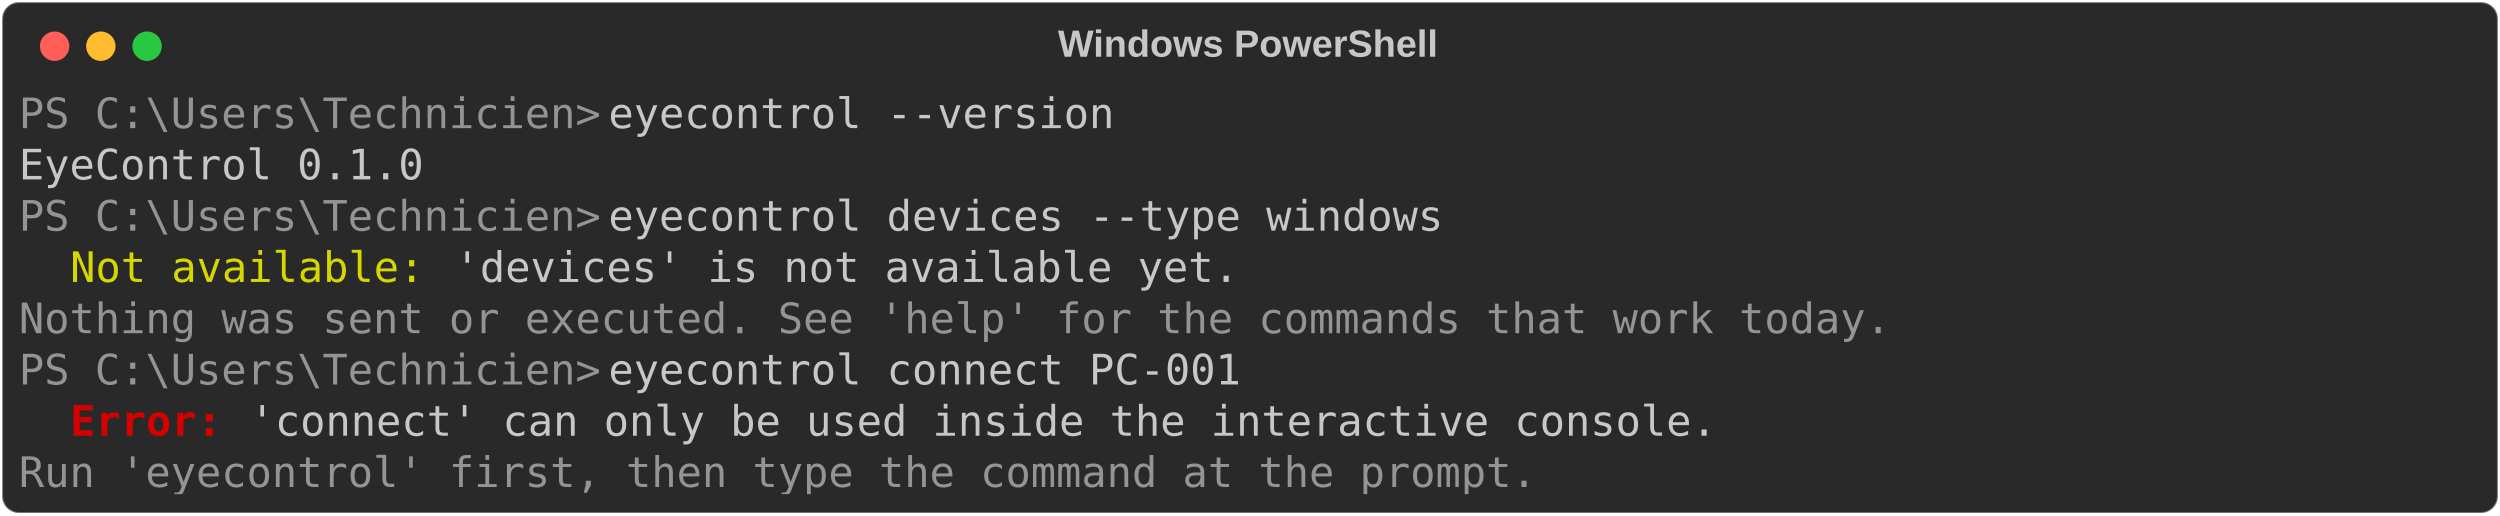
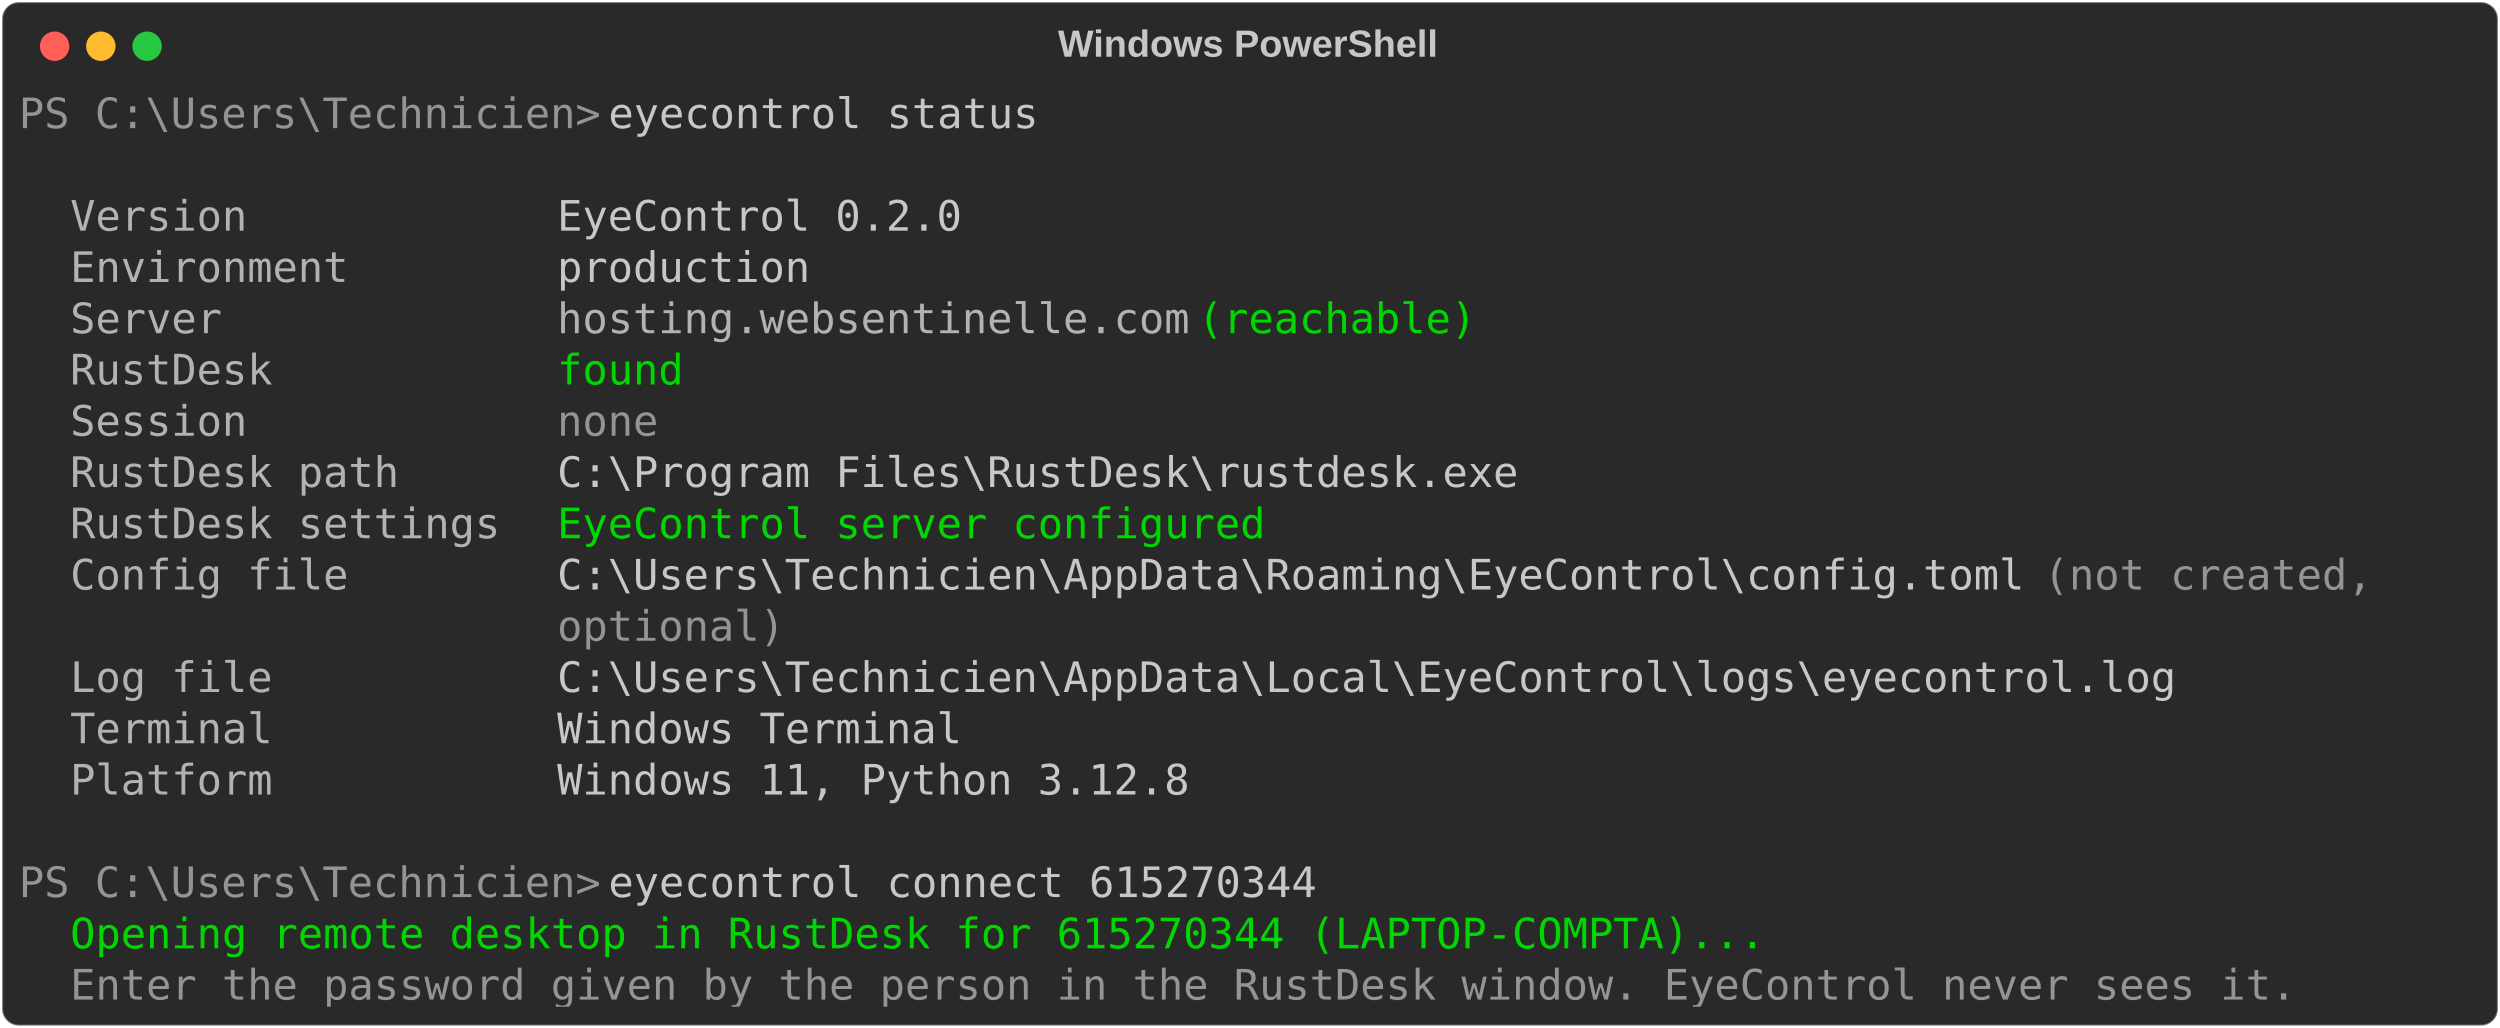
- <svg xmlns="http://www.w3.org/2000/svg" class="rich-terminal" viewBox="0 0 1190 245.2">
+ <svg xmlns="http://www.w3.org/2000/svg" class="rich-terminal" viewBox="0 0 1190 489.2">
  <style>

    @font-face {
        font-family: "Fira Code";
        src: local("FiraCode-Regular"),
                url("https://cdnjs.cloudflare.com/ajax/libs/firacode/6.2.0/woff2/FiraCode-Regular.woff2") format("woff2"),
                url("https://cdnjs.cloudflare.com/ajax/libs/firacode/6.2.0/woff/FiraCode-Regular.woff") format("woff");
        font-style: normal;
        font-weight: 400;
    }
    @font-face {
        font-family: "Fira Code";
        src: local("FiraCode-Bold"),
                url("https://cdnjs.cloudflare.com/ajax/libs/firacode/6.2.0/woff2/FiraCode-Bold.woff2") format("woff2"),
                url("https://cdnjs.cloudflare.com/ajax/libs/firacode/6.2.0/woff/FiraCode-Bold.woff") format("woff");
        font-style: bold;
        font-weight: 700;
    }

-     .terminal-3853358947-matrix {
+     .terminal-1681443824-matrix {
        font-family: Fira Code, monospace;
        font-size: 20px;
        line-height: 24.4px;
        font-variant-east-asian: full-width;
    }

-     .terminal-3853358947-title {
+     .terminal-1681443824-title {
        font-size: 18px;
        font-weight: bold;
        font-family: arial;
    }

-     .terminal-3853358947-r1 { fill: #949494 }
- .terminal-3853358947-r2 { fill: #c5c8c6 }
- .terminal-3853358947-r3 { fill: #d7d700 }
- .terminal-3853358947-r4 { fill: #d70000;font-weight: bold }
+     .terminal-1681443824-r1 { fill: #949494 }
+ .terminal-1681443824-r2 { fill: #c5c8c6 }
+ .terminal-1681443824-r3 { fill: #b2b2b2 }
+ .terminal-1681443824-r4 { fill: #00d700 }
    </style>
  <defs>
-     <clipPath id="terminal-3853358947-clip-terminal">
-       <rect x="0" y="0" width="1170.2" height="194.2" />
+     <clipPath id="terminal-1681443824-clip-terminal">
+       <rect x="0" y="0" width="1170.2" height="438.2" />
    </clipPath>
-     <clipPath id="terminal-3853358947-line-0">
+     <clipPath id="terminal-1681443824-line-0">
      <rect x="0" y="1.5" width="1171.2" height="24.65" />
    </clipPath>
-     <clipPath id="terminal-3853358947-line-1">
+     <clipPath id="terminal-1681443824-line-1">
      <rect x="0" y="25.9" width="1171.2" height="24.65" />
    </clipPath>
-     <clipPath id="terminal-3853358947-line-2">
+     <clipPath id="terminal-1681443824-line-2">
      <rect x="0" y="50.3" width="1171.2" height="24.65" />
    </clipPath>
-     <clipPath id="terminal-3853358947-line-3">
+     <clipPath id="terminal-1681443824-line-3">
      <rect x="0" y="74.7" width="1171.2" height="24.65" />
    </clipPath>
-     <clipPath id="terminal-3853358947-line-4">
+     <clipPath id="terminal-1681443824-line-4">
      <rect x="0" y="99.1" width="1171.2" height="24.65" />
    </clipPath>
-     <clipPath id="terminal-3853358947-line-5">
+     <clipPath id="terminal-1681443824-line-5">
      <rect x="0" y="123.5" width="1171.2" height="24.65" />
    </clipPath>
-     <clipPath id="terminal-3853358947-line-6">
+     <clipPath id="terminal-1681443824-line-6">
      <rect x="0" y="147.9" width="1171.2" height="24.65" />
    </clipPath>
+     <clipPath id="terminal-1681443824-line-7">
+       <rect x="0" y="172.3" width="1171.2" height="24.65" />
+     </clipPath>
+     <clipPath id="terminal-1681443824-line-8">
+       <rect x="0" y="196.7" width="1171.2" height="24.65" />
+     </clipPath>
+     <clipPath id="terminal-1681443824-line-9">
+       <rect x="0" y="221.1" width="1171.2" height="24.65" />
+     </clipPath>
+     <clipPath id="terminal-1681443824-line-10">
+       <rect x="0" y="245.5" width="1171.2" height="24.65" />
+     </clipPath>
+     <clipPath id="terminal-1681443824-line-11">
+       <rect x="0" y="269.9" width="1171.2" height="24.65" />
+     </clipPath>
+     <clipPath id="terminal-1681443824-line-12">
+       <rect x="0" y="294.3" width="1171.2" height="24.65" />
+     </clipPath>
+     <clipPath id="terminal-1681443824-line-13">
+       <rect x="0" y="318.7" width="1171.2" height="24.65" />
+     </clipPath>
+     <clipPath id="terminal-1681443824-line-14">
+       <rect x="0" y="343.1" width="1171.2" height="24.65" />
+     </clipPath>
+     <clipPath id="terminal-1681443824-line-15">
+       <rect x="0" y="367.5" width="1171.2" height="24.65" />
+     </clipPath>
+     <clipPath id="terminal-1681443824-line-16">
+       <rect x="0" y="391.9" width="1171.2" height="24.65" />
+     </clipPath>
  </defs>
-   <rect fill="#292929" stroke="rgba(255,255,255,0.35)" stroke-width="1" x="1" y="1" width="1188" height="243.2" rx="8" />
-   <text class="terminal-3853358947-title" fill="#c5c8c6" text-anchor="middle" x="594" y="27">Windows PowerShell</text>
+   <rect fill="#292929" stroke="rgba(255,255,255,0.35)" stroke-width="1" x="1" y="1" width="1188" height="487.2" rx="8" />
+   <text class="terminal-1681443824-title" fill="#c5c8c6" text-anchor="middle" x="594" y="27">Windows PowerShell</text>
  <g transform="translate(26,22)">
    <circle cx="0" cy="0" r="7" fill="#ff5f57" />
    <circle cx="22" cy="0" r="7" fill="#febc2e" />
    <circle cx="44" cy="0" r="7" fill="#28c840" />
  </g>
-   <g transform="translate(9, 41)" clip-path="url(#terminal-3853358947-clip-terminal)">
-     <g class="terminal-3853358947-matrix">
-       <text class="terminal-3853358947-r1" x="0" y="20" textLength="280.6" clip-path="url(#terminal-3853358947-line-0)">PS C:\Users\Technicien&gt;</text>
-       <text class="terminal-3853358947-r2" x="280.6" y="20" textLength="256.2" clip-path="url(#terminal-3853358947-line-0)"> eyecontrol --version</text>
-       <text class="terminal-3853358947-r2" x="1171.2" y="20" textLength="12.2" clip-path="url(#terminal-3853358947-line-0)">
+   <g transform="translate(9, 41)" clip-path="url(#terminal-1681443824-clip-terminal)">
+     <g class="terminal-1681443824-matrix">
+       <text class="terminal-1681443824-r1" x="0" y="20" textLength="280.6" clip-path="url(#terminal-1681443824-line-0)">PS C:\Users\Technicien&gt;</text>
+       <text class="terminal-1681443824-r2" x="280.6" y="20" textLength="219.6" clip-path="url(#terminal-1681443824-line-0)"> eyecontrol status</text>
+       <text class="terminal-1681443824-r2" x="1171.2" y="20" textLength="12.2" clip-path="url(#terminal-1681443824-line-0)">
</text>
-       <text class="terminal-3853358947-r2" x="0" y="44.4" textLength="195.2" clip-path="url(#terminal-3853358947-line-1)">EyeControl 0.1.0</text>
-       <text class="terminal-3853358947-r2" x="1171.2" y="44.4" textLength="12.2" clip-path="url(#terminal-3853358947-line-1)">
+       <text class="terminal-1681443824-r2" x="1171.2" y="44.4" textLength="12.2" clip-path="url(#terminal-1681443824-line-1)">
</text>
-       <text class="terminal-3853358947-r1" x="0" y="68.8" textLength="280.6" clip-path="url(#terminal-3853358947-line-2)">PS C:\Users\Technicien&gt;</text>
-       <text class="terminal-3853358947-r2" x="280.6" y="68.8" textLength="414.8" clip-path="url(#terminal-3853358947-line-2)"> eyecontrol devices --type windows</text>
-       <text class="terminal-3853358947-r2" x="1171.2" y="68.8" textLength="12.2" clip-path="url(#terminal-3853358947-line-2)">
+       <text class="terminal-1681443824-r3" x="24.4" y="68.8" textLength="207.4" clip-path="url(#terminal-1681443824-line-2)">Version          </text>
+       <text class="terminal-1681443824-r2" x="256.2" y="68.8" textLength="890.6" clip-path="url(#terminal-1681443824-line-2)">EyeControl 0.2.0                                                         </text>
+       <text class="terminal-1681443824-r2" x="1171.2" y="68.8" textLength="12.2" clip-path="url(#terminal-1681443824-line-2)">
</text>
-       <text class="terminal-3853358947-r3" x="24.4" y="93.2" textLength="183" clip-path="url(#terminal-3853358947-line-3)">Not available: </text>
-       <text class="terminal-3853358947-r2" x="207.4" y="93.2" textLength="378.2" clip-path="url(#terminal-3853358947-line-3)">'devices' is not available yet.</text>
-       <text class="terminal-3853358947-r2" x="1171.2" y="93.2" textLength="12.2" clip-path="url(#terminal-3853358947-line-3)">
+       <text class="terminal-1681443824-r3" x="24.4" y="93.2" textLength="207.4" clip-path="url(#terminal-1681443824-line-3)">Environment      </text>
+       <text class="terminal-1681443824-r2" x="256.2" y="93.2" textLength="890.6" clip-path="url(#terminal-1681443824-line-3)">production                                                               </text>
+       <text class="terminal-1681443824-r2" x="1171.2" y="93.2" textLength="12.2" clip-path="url(#terminal-1681443824-line-3)">
</text>
-       <text class="terminal-3853358947-r1" x="0" y="117.6" textLength="927.2" clip-path="url(#terminal-3853358947-line-4)">  Nothing was sent or executed. See 'help' for the commands that work today.</text>
-       <text class="terminal-3853358947-r2" x="1171.2" y="117.6" textLength="12.2" clip-path="url(#terminal-3853358947-line-4)">
+       <text class="terminal-1681443824-r3" x="24.4" y="117.6" textLength="207.4" clip-path="url(#terminal-1681443824-line-4)">Server           </text>
+       <text class="terminal-1681443824-r3" x="256.2" y="117.6" textLength="305" clip-path="url(#terminal-1681443824-line-4)">hosting.websentinelle.com</text>
+       <text class="terminal-1681443824-r4" x="561.2" y="117.6" textLength="158.6" clip-path="url(#terminal-1681443824-line-4)">  (reachable)</text>
+       <text class="terminal-1681443824-r2" x="1171.2" y="117.6" textLength="12.2" clip-path="url(#terminal-1681443824-line-4)">
</text>
-       <text class="terminal-3853358947-r1" x="0" y="142" textLength="280.6" clip-path="url(#terminal-3853358947-line-5)">PS C:\Users\Technicien&gt;</text>
-       <text class="terminal-3853358947-r2" x="280.6" y="142" textLength="317.2" clip-path="url(#terminal-3853358947-line-5)"> eyecontrol connect PC-001</text>
-       <text class="terminal-3853358947-r2" x="1171.2" y="142" textLength="12.2" clip-path="url(#terminal-3853358947-line-5)">
+       <text class="terminal-1681443824-r3" x="24.4" y="142" textLength="207.4" clip-path="url(#terminal-1681443824-line-5)">RustDesk         </text>
+       <text class="terminal-1681443824-r4" x="256.2" y="142" textLength="890.6" clip-path="url(#terminal-1681443824-line-5)">found                                                                    </text>
+       <text class="terminal-1681443824-r2" x="1171.2" y="142" textLength="12.2" clip-path="url(#terminal-1681443824-line-5)">
</text>
-       <text class="terminal-3853358947-r4" x="24.4" y="166.4" textLength="85.4" clip-path="url(#terminal-3853358947-line-6)">Error: </text>
-       <text class="terminal-3853358947-r2" x="109.8" y="166.4" textLength="707.6" clip-path="url(#terminal-3853358947-line-6)">'connect' can only be used inside the interactive console.</text>
-       <text class="terminal-3853358947-r2" x="1171.2" y="166.4" textLength="12.2" clip-path="url(#terminal-3853358947-line-6)">
+       <text class="terminal-1681443824-r3" x="24.4" y="166.4" textLength="207.4" clip-path="url(#terminal-1681443824-line-6)">Session          </text>
+       <text class="terminal-1681443824-r1" x="256.2" y="166.4" textLength="890.6" clip-path="url(#terminal-1681443824-line-6)">none                                                                     </text>
+       <text class="terminal-1681443824-r2" x="1171.2" y="166.4" textLength="12.2" clip-path="url(#terminal-1681443824-line-6)">
</text>
-       <text class="terminal-3853358947-r1" x="0" y="190.8" textLength="756.4" clip-path="url(#terminal-3853358947-line-7)">  Run 'eyecontrol' first, then type the command at the prompt.</text>
-       <text class="terminal-3853358947-r2" x="1171.2" y="190.8" textLength="12.2" clip-path="url(#terminal-3853358947-line-7)">
+       <text class="terminal-1681443824-r3" x="24.4" y="190.8" textLength="207.4" clip-path="url(#terminal-1681443824-line-7)">RustDesk path    </text>
+       <text class="terminal-1681443824-r2" x="256.2" y="190.8" textLength="890.6" clip-path="url(#terminal-1681443824-line-7)">C:\Program Files\RustDesk\rustdesk.exe                                   </text>
+       <text class="terminal-1681443824-r2" x="1171.2" y="190.8" textLength="12.2" clip-path="url(#terminal-1681443824-line-7)">
+ </text>
+       <text class="terminal-1681443824-r3" x="24.4" y="215.2" textLength="207.4" clip-path="url(#terminal-1681443824-line-8)">RustDesk settings</text>
+       <text class="terminal-1681443824-r4" x="256.2" y="215.2" textLength="890.6" clip-path="url(#terminal-1681443824-line-8)">EyeControl server configured                                             </text>
+       <text class="terminal-1681443824-r2" x="1171.2" y="215.2" textLength="12.2" clip-path="url(#terminal-1681443824-line-8)">
+ </text>
+       <text class="terminal-1681443824-r3" x="24.4" y="239.6" textLength="207.4" clip-path="url(#terminal-1681443824-line-9)">Config file      </text>
+       <text class="terminal-1681443824-r2" x="256.2" y="239.6" textLength="707.6" clip-path="url(#terminal-1681443824-line-9)">C:\Users\Technicien\AppData\Roaming\EyeControl\config.toml</text>
+       <text class="terminal-1681443824-r1" x="963.8" y="239.6" textLength="183" clip-path="url(#terminal-1681443824-line-9)">  (not created,</text>
+       <text class="terminal-1681443824-r2" x="1171.2" y="239.6" textLength="12.2" clip-path="url(#terminal-1681443824-line-9)">
+ </text>
+       <text class="terminal-1681443824-r1" x="256.2" y="264" textLength="109.8" clip-path="url(#terminal-1681443824-line-10)">optional)</text>
+       <text class="terminal-1681443824-r2" x="1171.2" y="264" textLength="12.2" clip-path="url(#terminal-1681443824-line-10)">
+ </text>
+       <text class="terminal-1681443824-r3" x="24.4" y="288.4" textLength="207.4" clip-path="url(#terminal-1681443824-line-11)">Log file         </text>
+       <text class="terminal-1681443824-r2" x="256.2" y="288.4" textLength="890.6" clip-path="url(#terminal-1681443824-line-11)">C:\Users\Technicien\AppData\Local\EyeControl\logs\eyecontrol.log         </text>
+       <text class="terminal-1681443824-r2" x="1171.2" y="288.4" textLength="12.2" clip-path="url(#terminal-1681443824-line-11)">
+ </text>
+       <text class="terminal-1681443824-r3" x="24.4" y="312.8" textLength="207.4" clip-path="url(#terminal-1681443824-line-12)">Terminal         </text>
+       <text class="terminal-1681443824-r2" x="256.2" y="312.8" textLength="890.6" clip-path="url(#terminal-1681443824-line-12)">Windows Terminal                                                         </text>
+       <text class="terminal-1681443824-r2" x="1171.2" y="312.8" textLength="12.2" clip-path="url(#terminal-1681443824-line-12)">
+ </text>
+       <text class="terminal-1681443824-r3" x="24.4" y="337.2" textLength="207.4" clip-path="url(#terminal-1681443824-line-13)">Platform         </text>
+       <text class="terminal-1681443824-r2" x="256.2" y="337.2" textLength="890.6" clip-path="url(#terminal-1681443824-line-13)">Windows 11, Python 3.12.8                                                </text>
+       <text class="terminal-1681443824-r2" x="1171.2" y="337.2" textLength="12.2" clip-path="url(#terminal-1681443824-line-13)">
+ </text>
+       <text class="terminal-1681443824-r2" x="1171.2" y="361.6" textLength="12.2" clip-path="url(#terminal-1681443824-line-14)">
+ </text>
+       <text class="terminal-1681443824-r1" x="0" y="386" textLength="280.6" clip-path="url(#terminal-1681443824-line-15)">PS C:\Users\Technicien&gt;</text>
+       <text class="terminal-1681443824-r2" x="280.6" y="386" textLength="353.8" clip-path="url(#terminal-1681443824-line-15)"> eyecontrol connect 615270344</text>
+       <text class="terminal-1681443824-r2" x="1171.2" y="386" textLength="12.2" clip-path="url(#terminal-1681443824-line-15)">
+ </text>
+       <text class="terminal-1681443824-r4" x="24.4" y="410.4" textLength="817.4" clip-path="url(#terminal-1681443824-line-16)">Opening remote desktop in RustDesk for 615270344 (LAPTOP-COMPTA)...</text>
+       <text class="terminal-1681443824-r2" x="1171.2" y="410.4" textLength="12.2" clip-path="url(#terminal-1681443824-line-16)">
+ </text>
+       <text class="terminal-1681443824-r1" x="24.4" y="434.8" textLength="1073.6" clip-path="url(#terminal-1681443824-line-17)">Enter the password given by the person in the RustDesk window. EyeControl never sees it.</text>
+       <text class="terminal-1681443824-r2" x="1171.2" y="434.8" textLength="12.2" clip-path="url(#terminal-1681443824-line-17)">
</text>
    </g>
  </g>
</svg>
